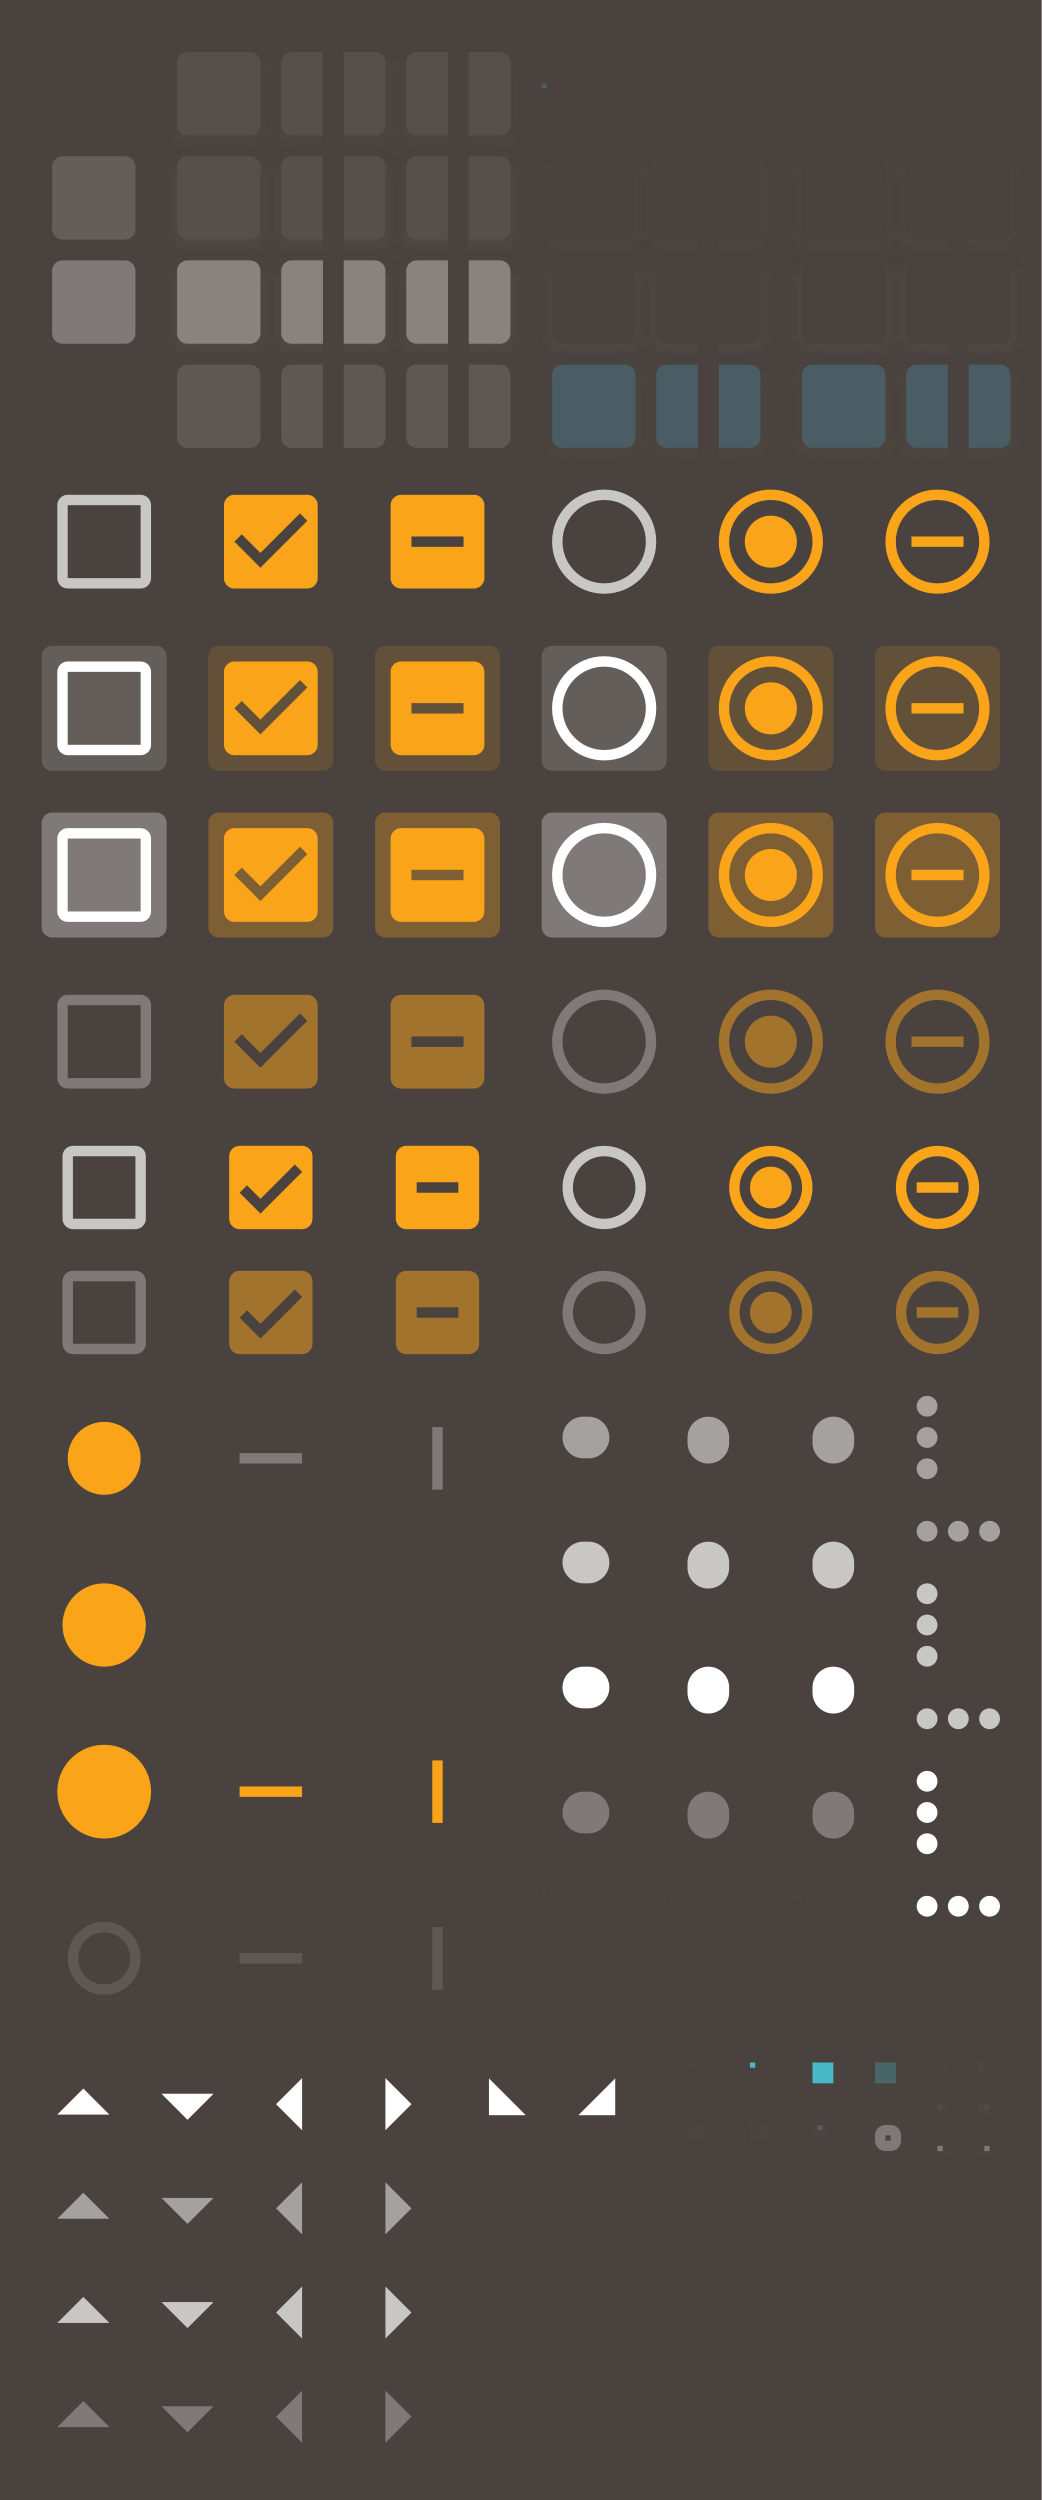
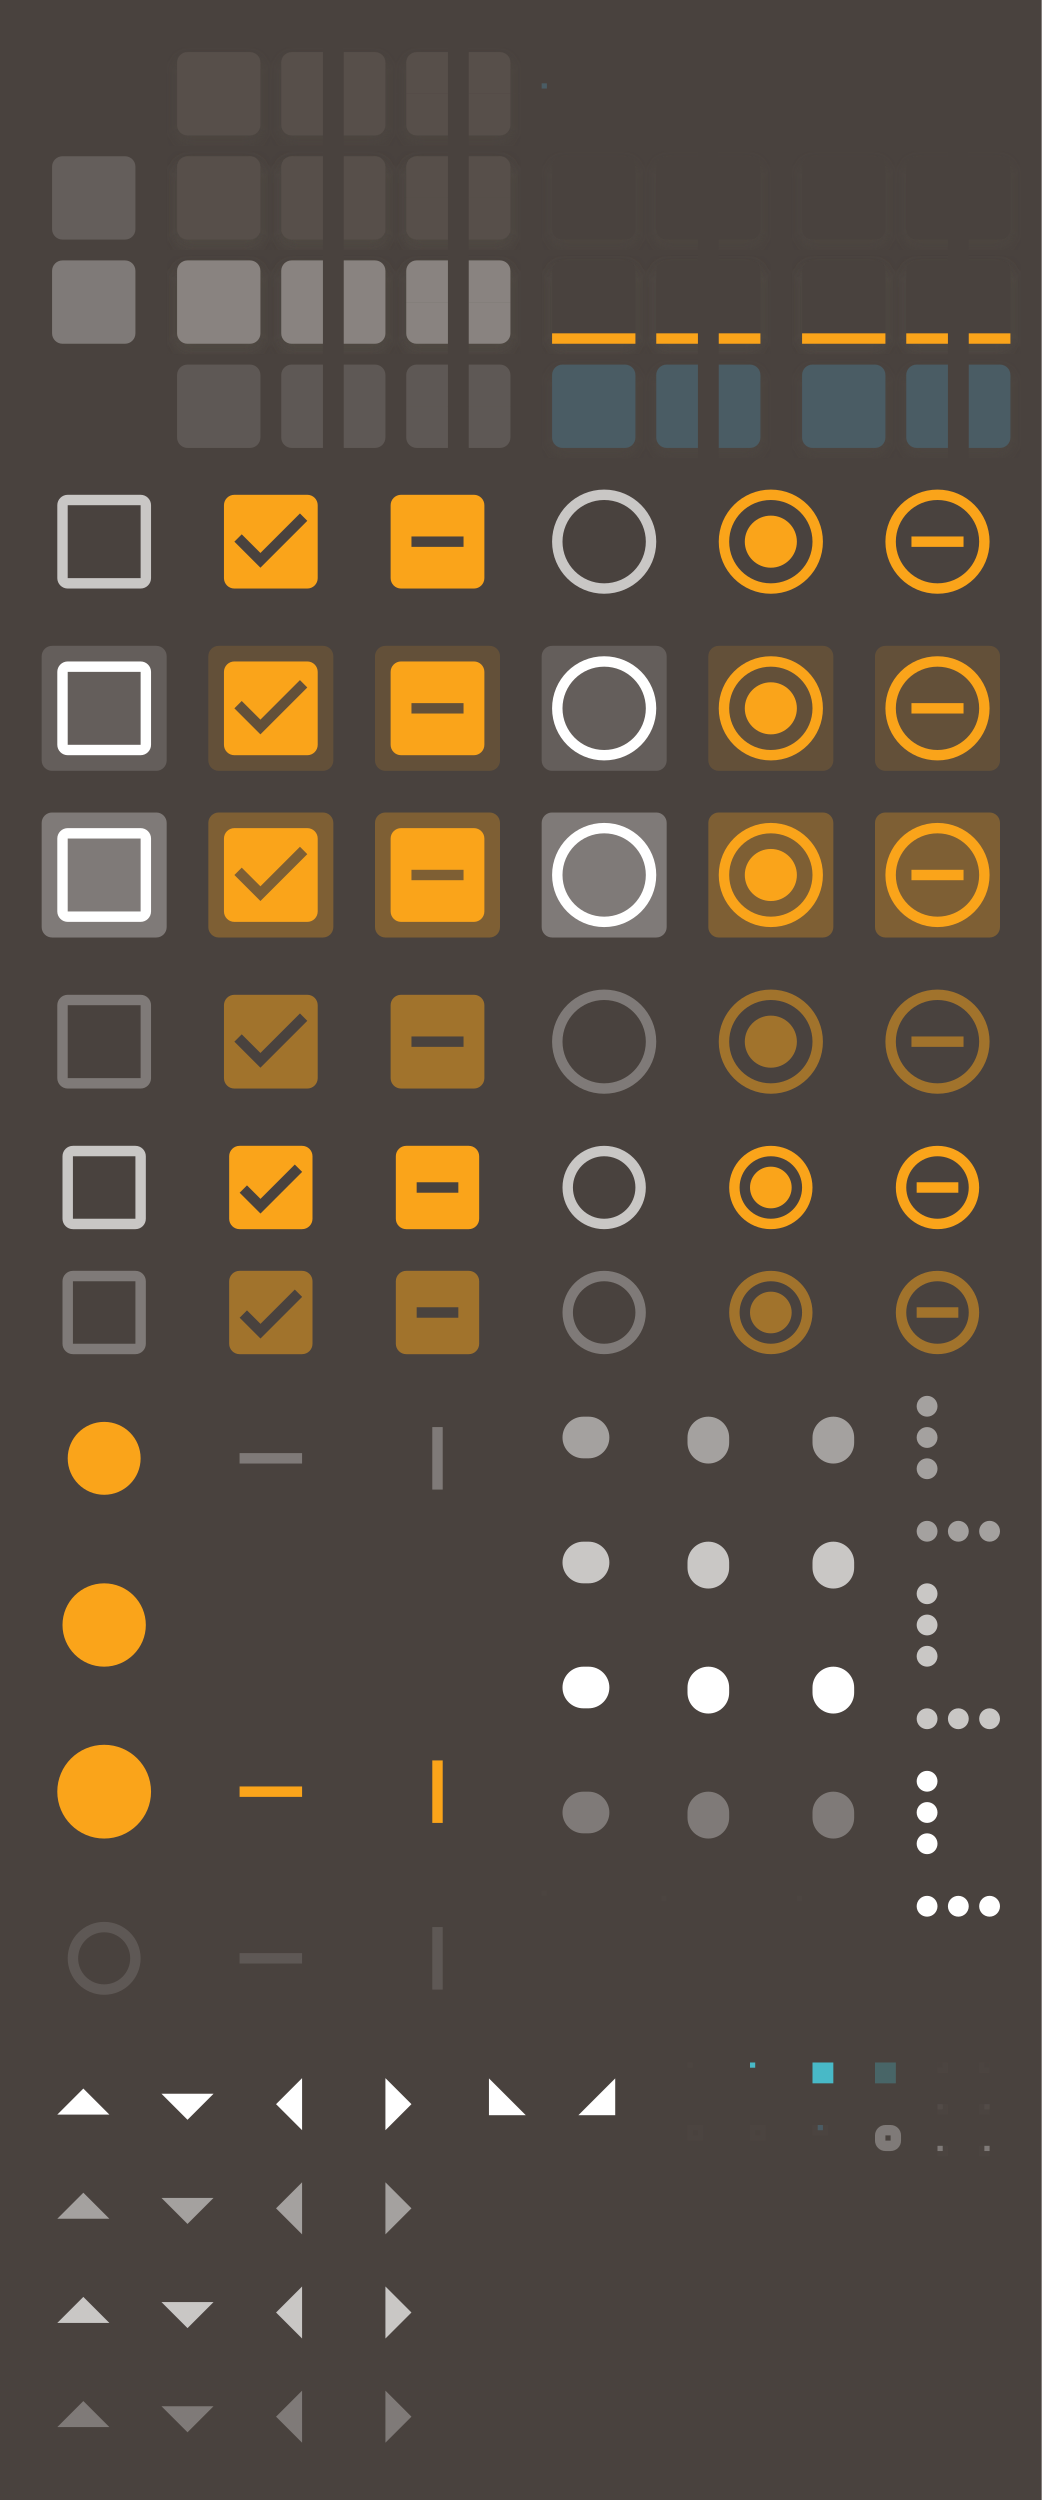
- <svg xmlns="http://www.w3.org/2000/svg" xmlns:xlink="http://www.w3.org/1999/xlink" width="200" height="480" viewBox="0 0 200 480">
-   <rect width="200" height="480" fill="url(#color-bg)" />
-   <defs>
+ <svg xmlns="http://www.w3.org/2000/svg" xmlns:xlink="http://www.w3.org/1999/xlink" width="200" height="480" viewBox="0 0 200 480" version="1.1" id="svg571">
+   <rect width="200" height="480" fill="url(#color-bg)" id="rect6" />
+   <defs id="defs418">
    <filter id="1" color-interpolation-filters="sRGB" x="0" y="0" width="1" height="1">
-       <feFlood flood-color="#574f4a" flood-opacity="0.12" result="flood" />
-       <feComposite operator="in" in="flood" in2="SourceGraphic" result="composite1" />
-       <feGaussianBlur stdDeviation="1.5" in="composite1" result="blur" />
-       <feOffset dx="0" dy="1" result="offset" />
-       <feComposite in="SourceGraphic" in2="offset" result="fbSourceGraphic" />
-       <feFlood flood-color="#574f4a" flood-opacity="0.24" result="flood" />
-       <feComposite operator="in" in="flood" in2="fbSourceGraphic" result="composite1" />
-       <feGaussianBlur stdDeviation="1" in="composite1" result="blur" />
-       <feOffset dx="0" dy="1" result="offset" />
-       <feComposite in="fbSourceGraphic" in2="offset" result="composite2" />
+       <feFlood flood-color="#574f4a" flood-opacity="0.12" result="flood" id="feFlood8" />
+       <feComposite operator="in" in="flood" in2="SourceGraphic" result="composite1" id="feComposite10" />
+       <feGaussianBlur stdDeviation="1.5" in="composite1" result="blur" id="feGaussianBlur12" />
+       <feOffset dx="0" dy="1" result="offset" id="feOffset14" />
+       <feComposite in="SourceGraphic" in2="offset" result="fbSourceGraphic" id="feComposite16" />
+       <feFlood flood-color="#574f4a" flood-opacity="0.24" result="flood" id="feFlood18" />
+       <feComposite operator="in" in="flood" in2="fbSourceGraphic" result="composite1" id="feComposite20" />
+       <feGaussianBlur stdDeviation="1" in="composite1" result="blur" id="feGaussianBlur22" />
+       <feOffset dx="0" dy="1" result="offset" id="feOffset24" />
+       <feComposite in="fbSourceGraphic" in2="offset" result="composite2" id="feComposite26" />
    </filter>
    <linearGradient id="color-fg">
-       <stop stop-color="#FFFFFF" />
+       <stop stop-color="#FFFFFF" id="stop29" />
    </linearGradient>
    <linearGradient id="color-fg-insensitive">
-       <stop stop-color="#FFFFFF" stop-opacity="0.5" />
+       <stop stop-color="#FFFFFF" stop-opacity="0.5" id="stop32" />
    </linearGradient>
    <linearGradient id="color-fg-secondary">
-       <stop stop-color="#FFFFFF" stop-opacity="0.7" />
+       <stop stop-color="#FFFFFF" stop-opacity="0.7" id="stop35" />
    </linearGradient>
    <linearGradient id="color-fg-secondary-insensitive">
-       <stop stop-color="#FFFFFF" stop-opacity="0.3" />
+       <stop stop-color="#FFFFFF" stop-opacity="0.3" id="stop38" />
    </linearGradient>
    <linearGradient id="color-trough-insensitive">
-       <stop stop-color="#FFFFFF" stop-opacity="0.12" />
+       <stop stop-color="#FFFFFF" stop-opacity="0.12" id="stop41" />
    </linearGradient>
    <linearGradient id="color-primary">
-       <stop stop-color="#48b9c7" />
+       <stop stop-color="#48b9c7" id="stop44" />
    </linearGradient>
    <linearGradient id="color-accent">
-       <stop stop-color="#faa41a" />
+       <stop stop-color="#faa41a" id="stop47" />
    </linearGradient>
    <linearGradient id="color-accent-insensitive">
-       <stop stop-color="#faa41a" stop-opacity="0.5" />
+       <stop stop-color="#faa41a" stop-opacity="0.5" id="stop50" />
    </linearGradient>
    <linearGradient id="color-bg">
-       <stop stop-color="#49423e" />
+       <stop stop-color="#49423e" id="stop53" />
    </linearGradient>
    <linearGradient id="color-bg-lighter">
-       <stop stop-color="#574f4a" />
+       <stop stop-color="#574f4a" id="stop56" />
    </linearGradient>
    <linearGradient id="color-base">
-       <stop stop-color="#49423e" />
+       <stop stop-color="#49423e" id="stop59" />
    </linearGradient>
    <linearGradient id="color-base-alt">
-       <stop stop-color="#4a5c64" />
+       <stop stop-color="#4a5c64" id="stop62" />
    </linearGradient>
    <linearGradient id="color-border">
-       <stop stop-color="#574f4a" stop-opacity="0.2" />
+       <stop stop-color="#574f4a" stop-opacity="0.2" id="stop65" />
    </linearGradient>
    <rect id="1x1" width="1" height="1" />
    <rect id="2x2" width="2" height="2" />
    <rect id="4x4" width="4" height="4" />
    <rect id="16x16" width="16" height="16" opacity="0" />
    <rect id="17x17" width="17" height="17" opacity="0" />
    <rect id="24x24" width="24" height="24" opacity="0" />
    <clipPath id="left">
-       <rect width="10" height="20" />
+       <rect width="10" height="20" id="rect74" />
    </clipPath>
    <clipPath id="right">
-       <rect width="10" height="20" x="10" />
+       <rect width="10" height="20" x="10" id="rect77" />
    </clipPath>
    <clipPath id="left-top">
-       <rect width="10" height="10" />
+       <rect width="10" height="10" id="rect80" />
    </clipPath>
    <clipPath id="left-bottom">
-       <rect width="10" height="10" y="10" />
+       <rect width="10" height="10" y="10" id="rect83" />
    </clipPath>
    <clipPath id="right-top">
-       <rect width="10" height="10" x="10" />
+       <rect width="10" height="10" x="10" id="rect86" />
    </clipPath>
    <clipPath id="right-bottom">
-       <rect width="10" height="10" x="10" y="10" />
+       <rect width="10" height="10" x="10" y="10" id="rect89" />
    </clipPath>
    <g id="base-box">
-       <rect width="20" height="20" opacity="0" />
-       <rect x="2" y="2" width="16" height="16" rx="2" ry="2" />
+       <rect width="20" height="20" opacity="0" id="rect92" />
+       <rect x="2" y="2" width="16" height="16" rx="2" ry="2" id="rect94" />
    </g>
    <use xlink:href="#base-box" id="base-flat-button" fill="url(#color-fg)" opacity="0" />
    <use xlink:href="#base-box" id="base-flat-button-hover" fill="url(#color-fg)" opacity="0.15" />
    <use xlink:href="#base-box" id="base-flat-button-active" fill="url(#color-fg)" opacity="0.3" />
    <use xlink:href="#base-box" id="base-flat-button-insensitive" fill="url(#color-fg)" opacity="0" />
    <use xlink:href="#base-box" id="base-button" fill="url(#color-bg-lighter)" filter="url(#1)" />
    <use xlink:href="#base-button" id="base-button-hover" filter="url(#1)" />
    <g id="base-button-active">
-       <use xlink:href="#base-button-hover" />
-       <use xlink:href="#base-flat-button-active" />
+       <use xlink:href="#base-button-hover" id="use103" />
+       <use xlink:href="#base-flat-button-active" id="use105" />
    </g>
    <use xlink:href="#base-box" id="base-button-insensitive" fill="url(#color-trough-insensitive)" />
    <use xlink:href="#1x1" id="base-entry-background" fill="url(#color-base)" />
    <use xlink:href="#1x1" id="base-entry-background-insensitive" fill="url(#color-base-alt)" />
    <use xlink:href="#base-box" id="base-entry-box" fill="url(#color-base)" filter="url(#1)" />
    <use xlink:href="#base-entry-box" id="base-entry-box-active" filter="url(#1)" />
    <use xlink:href="#base-box" id="base-entry-box-insensitive" fill="url(#color-base-alt)" filter="url(#1)" />
    <rect id="background-fill" width="20" height="20" />
    <g id="base-entry">
-       <use xlink:href="#background-fill" />
-       <use xlink:href="#base-entry-box" />
+       <use xlink:href="#background-fill" id="use115" />
+       <use xlink:href="#base-entry-box" id="use117" />
    </g>
    <g id="base-entry-active">
-       <use xlink:href="#background-fill" />
-       <use xlink:href="#base-entry-box-active" />
+       <use xlink:href="#background-fill" id="use120" />
+       <use xlink:href="#base-entry-box-active" id="use122" />
    </g>
    <g id="base-entry-insensitive">
-       <use xlink:href="#background-fill" />
-       <use xlink:href="#base-entry-box-insensitive" />
+       <use xlink:href="#background-fill" id="use125" />
+       <use xlink:href="#base-entry-box-insensitive" id="use127" />
    </g>
    <use clip-path="url(#left)" xlink:href="#base-button" id="base-combo-rtl-button" />
    <use clip-path="url(#left)" xlink:href="#base-button-hover" id="base-combo-rtl-button-hover" />
    <use clip-path="url(#left)" xlink:href="#base-button-active" id="base-combo-rtl-button-active" />
    <use clip-path="url(#left)" xlink:href="#base-button-insensitive" id="base-combo-rtl-button-insensitive" />
    <use clip-path="url(#right)" xlink:href="#base-button" id="base-combo-ltr-button" />
    <use clip-path="url(#right)" xlink:href="#base-button-hover" id="base-combo-ltr-button-hover" />
    <use clip-path="url(#right)" xlink:href="#base-button-active" id="base-combo-ltr-button-active" />
    <use clip-path="url(#right)" xlink:href="#base-button-insensitive" id="base-combo-ltr-button-insensitive" />
    <use clip-path="url(#left-top)" xlink:href="#base-button" id="base-spin-rtl-up" />
    <use clip-path="url(#left-top)" xlink:href="#base-button-hover" id="base-spin-rtl-up-hover" />
    <use clip-path="url(#left-top)" xlink:href="#base-button-active" id="base-spin-rtl-up-active" />
    <use clip-path="url(#left-top)" xlink:href="#base-button-insensitive" id="base-spin-rtl-up-insensitive" />
    <use clip-path="url(#left-bottom)" xlink:href="#base-button" id="base-spin-rtl-down" />
    <use clip-path="url(#left-bottom)" xlink:href="#base-button-hover" id="base-spin-rtl-down-hover" />
    <use clip-path="url(#left-bottom)" xlink:href="#base-button-active" id="base-spin-rtl-down-active" />
    <use clip-path="url(#left-bottom)" xlink:href="#base-button-insensitive" id="base-spin-rtl-down-insensitive" />
    <use clip-path="url(#right-top)" xlink:href="#base-button" id="base-spin-ltr-up" />
    <use clip-path="url(#right-top)" xlink:href="#base-button-hover" id="base-spin-ltr-up-hover" />
    <use clip-path="url(#right-top)" xlink:href="#base-button-active" id="base-spin-ltr-up-active" />
    <use clip-path="url(#right-top)" xlink:href="#base-button-insensitive" id="base-spin-ltr-up-insensitive" />
    <use clip-path="url(#right-bottom)" xlink:href="#base-button" id="base-spin-ltr-down" />
    <use clip-path="url(#right-bottom)" xlink:href="#base-button-hover" id="base-spin-ltr-down-hover" />
    <use clip-path="url(#right-bottom)" xlink:href="#base-button-active" id="base-spin-ltr-down-active" />
    <use clip-path="url(#right-bottom)" xlink:href="#base-button-insensitive" id="base-spin-ltr-down-insensitive" />
    <use clip-path="url(#left)" xlink:href="#base-entry" id="base-combo-ltr-entry" />
    <use clip-path="url(#left)" xlink:href="#base-entry-active" id="base-combo-ltr-entry-active" />
    <use clip-path="url(#left)" xlink:href="#base-entry-insensitive" id="base-combo-ltr-entry-insensitive" />
    <use clip-path="url(#right)" xlink:href="#base-entry" id="base-combo-rtl-entry" />
    <use clip-path="url(#right)" xlink:href="#base-entry-active" id="base-combo-rtl-entry-active" />
    <use clip-path="url(#right)" xlink:href="#base-entry-insensitive" id="base-combo-rtl-entry-insensitive" />
    <path id="checkbox-unchecked-path" d="M19 5v14H5V5h14m0-2H5c-1.1 0-2 .9-2 2v14c0 1.1.9 2 2 2h14c1.1 0 2-.9 2-2V5c0-1.1-.9-2-2-2z" />
    <path id="checkbox-checked-path" d="M19 3H5c-1.11 0-2 .9-2 2v14c0 1.1.89 2 2 2h14c1.11 0 2-.9 2-2V5c0-1.1-.89-2-2-2zm-9 14l-5-5 1.41-1.41L10 14.17l7.59-7.59L19 8l-9 9z" />
    <path id="checkbox-mixed-path" d="M19 3H5c-1.1 0-2 .9-2 2v14c0 1.1.9 2 2 2h14c1.1 0 2-.9 2-2V5c0-1.1-.9-2-2-2zm-2 10H7v-2h10v2z" />
    <path id="radio-unchecked-path" d="M12 2C6.48 2 2 6.48 2 12s4.48 10 10 10 10-4.48 10-10S17.52 2 12 2zm0 18c-4.42 0-8-3.58-8-8s3.58-8 8-8 8 3.58 8 8-3.58 8-8 8z" />
    <path id="radio-checked-path" d="M12 7c-2.76 0-5 2.24-5 5s2.24 5 5 5 5-2.24 5-5-2.24-5-5-5zm0-5C6.48 2 2 6.48 2 12s4.48 10 10 10 10-4.48 10-10S17.52 2 12 2zm0 18c-4.42 0-8-3.58-8-8s3.58-8 8-8 8 3.58 8 8-3.58 8-8 8z" />
    <path id="radio-mixed-path" d="m12 2c-5.52 0-10 4.48-10 10s4.48 10 10 10 10-4.48 10-10-4.48-10-10-10zm0 2c4.42 0 8 3.58 8 8s-3.58 8-8 8-8-3.58-8-8 3.58-8 8-8zm-5 7v2h10v-2h-10z" />
    <path id="menu-checkbox-unchecked-path" d="m2 0a2 2 0 0 0 -2 2v12a2 2 0 0 0 2 2h12a2 2 0 0 0 2 -2v-12a2 2 0 0 0 -2 -2h-12zm0 2h12v12h-12v-12z" />
    <path id="menu-checkbox-checked-path" d="m2 0a2 2 0 0 0 -2 2v12a2 2 0 0 0 2 2h12a2 2 0 0 0 2 -2v-12a2 2 0 0 0 -2 -2h-12zm10.6 3.59l1.41 1.41-8 8-4-4 1.41-1.41 2.59 2.59 6.59-6.59z" />
    <path id="menu-checkbox-mixed-path" d="m2 0a2 2 0 0 0 -2 2v12a2 2 0 0 0 2 2h12a2 2 0 0 0 2 -2v-12a2 2 0 0 0 -2 -2h-12zm2 7h8v2h-8v-2z" />
    <path id="menu-radio-unchecked-path" d="m8 0a8 8 0 0 0 -8 8 8 8 0 0 0 8 8 8 8 0 0 0 8 -8 8 8 0 0 0 -8 -8zm0 2a6 6 0 0 1 6 6 6 6 0 0 1 -6 6 6 6 0 0 1 -6 -6 6 6 0 0 1 6 -6z" />
    <path id="menu-radio-checked-path" d="m8 0a8 8 0 0 0 -8 8 8 8 0 0 0 8 8 8 8 0 0 0 8 -8 8 8 0 0 0 -8 -8zm0 2a6 6 0 0 1 6 6 6 6 0 0 1 -6 6 6 6 0 0 1 -6 -6 6 6 0 0 1 6 -6zm0 2a4 4 0 0 0 -4 4 4 4 0 0 0 4 4 4 4 0 0 0 4 -4 4 4 0 0 0 -4 -4z" />
    <path id="menu-radio-mixed-path" d="m8 0a8 8 0 0 0 -8 8 8 8 0 0 0 8 8 8 8 0 0 0 8 -8 8 8 0 0 0 -8 -8zm0 2a6 6 0 0 1 6 6 6 6 0 0 1 -6 6 6 6 0 0 1 -6 -6 6 6 0 0 1 6 -6zm-4 5v2h8v-2h-8z" />
    <rect id="button-fill" width="24" height="24" rx="2" ry="2" />
    <g id="base-checkbox-unchecked">
-       <use xlink:href="#button-fill" opacity="0" />
-       <use xlink:href="#checkbox-unchecked-path" />
+       <use xlink:href="#button-fill" opacity="0" id="use173" />
+       <use xlink:href="#checkbox-unchecked-path" id="use175" />
    </g>
    <g id="base-checkbox-unchecked-hover">
-       <use xlink:href="#button-fill" opacity="0.15" />
-       <use xlink:href="#checkbox-unchecked-path" />
+       <use xlink:href="#button-fill" opacity="0.15" id="use178" />
+       <use xlink:href="#checkbox-unchecked-path" id="use180" />
    </g>
    <g id="base-checkbox-unchecked-active">
-       <use xlink:href="#button-fill" opacity="0.3" />
-       <use xlink:href="#checkbox-unchecked-path" />
+       <use xlink:href="#button-fill" opacity="0.3" id="use183" />
+       <use xlink:href="#checkbox-unchecked-path" id="use185" />
    </g>
    <g id="base-checkbox-checked">
-       <use xlink:href="#button-fill" opacity="0" />
-       <use xlink:href="#checkbox-checked-path" />
+       <use xlink:href="#button-fill" opacity="0" id="use188" />
+       <use xlink:href="#checkbox-checked-path" id="use190" />
    </g>
    <g id="base-checkbox-checked-hover">
-       <use xlink:href="#button-fill" opacity="0.15" />
-       <use xlink:href="#checkbox-checked-path" />
+       <use xlink:href="#button-fill" opacity="0.15" id="use193" />
+       <use xlink:href="#checkbox-checked-path" id="use195" />
    </g>
    <g id="base-checkbox-checked-active">
-       <use xlink:href="#button-fill" opacity="0.3" />
-       <use xlink:href="#checkbox-checked-path" />
+       <use xlink:href="#button-fill" opacity="0.3" id="use198" />
+       <use xlink:href="#checkbox-checked-path" id="use200" />
    </g>
    <g id="base-checkbox-mixed">
-       <use xlink:href="#button-fill" opacity="0" />
-       <use xlink:href="#checkbox-mixed-path" />
+       <use xlink:href="#button-fill" opacity="0" id="use203" />
+       <use xlink:href="#checkbox-mixed-path" id="use205" />
    </g>
    <g id="base-checkbox-mixed-hover">
-       <use xlink:href="#button-fill" opacity="0.15" />
-       <use xlink:href="#checkbox-mixed-path" />
+       <use xlink:href="#button-fill" opacity="0.15" id="use208" />
+       <use xlink:href="#checkbox-mixed-path" id="use210" />
    </g>
    <g id="base-checkbox-mixed-active">
-       <use xlink:href="#button-fill" opacity="0.3" />
-       <use xlink:href="#checkbox-mixed-path" />
+       <use xlink:href="#button-fill" opacity="0.3" id="use213" />
+       <use xlink:href="#checkbox-mixed-path" id="use215" />
    </g>
    <g id="base-radio-unchecked">
-       <use xlink:href="#button-fill" opacity="0" />
-       <use xlink:href="#radio-unchecked-path" />
+       <use xlink:href="#button-fill" opacity="0" id="use218" />
+       <use xlink:href="#radio-unchecked-path" id="use220" />
    </g>
    <g id="base-radio-unchecked-hover">
-       <use xlink:href="#button-fill" opacity="0.15" />
-       <use xlink:href="#radio-unchecked-path" />
+       <use xlink:href="#button-fill" opacity="0.15" id="use223" />
+       <use xlink:href="#radio-unchecked-path" id="use225" />
    </g>
    <g id="base-radio-unchecked-active">
-       <use xlink:href="#button-fill" opacity="0.3" />
-       <use xlink:href="#radio-unchecked-path" />
+       <use xlink:href="#button-fill" opacity="0.3" id="use228" />
+       <use xlink:href="#radio-unchecked-path" id="use230" />
    </g>
    <g id="base-radio-checked">
-       <use xlink:href="#button-fill" opacity="0" />
-       <use xlink:href="#radio-checked-path" />
+       <use xlink:href="#button-fill" opacity="0" id="use233" />
+       <use xlink:href="#radio-checked-path" id="use235" />
    </g>
    <g id="base-radio-checked-hover">
-       <use xlink:href="#button-fill" opacity="0.15" />
-       <use xlink:href="#radio-checked-path" />
+       <use xlink:href="#button-fill" opacity="0.15" id="use238" />
+       <use xlink:href="#radio-checked-path" id="use240" />
    </g>
    <g id="base-radio-checked-active">
-       <use xlink:href="#button-fill" opacity="0.3" />
-       <use xlink:href="#radio-checked-path" />
+       <use xlink:href="#button-fill" opacity="0.3" id="use243" />
+       <use xlink:href="#radio-checked-path" id="use245" />
    </g>
    <g id="base-radio-mixed">
-       <use xlink:href="#button-fill" opacity="0" />
-       <use xlink:href="#radio-mixed-path" />
+       <use xlink:href="#button-fill" opacity="0" id="use248" />
+       <use xlink:href="#radio-mixed-path" id="use250" />
    </g>
    <g id="base-radio-mixed-hover">
-       <use xlink:href="#button-fill" opacity="0.15" />
-       <use xlink:href="#radio-mixed-path" />
+       <use xlink:href="#button-fill" opacity="0.15" id="use253" />
+       <use xlink:href="#radio-mixed-path" id="use255" />
    </g>
    <g id="base-radio-mixed-active">
-       <use xlink:href="#button-fill" opacity="0.3" />
-       <use xlink:href="#radio-mixed-path" />
+       <use xlink:href="#button-fill" opacity="0.3" id="use258" />
+       <use xlink:href="#radio-mixed-path" id="use260" />
    </g>
    <g id="base-menu-checkbox-unchecked">
-       <use xlink:href="#16x16" />
-       <use xlink:href="#menu-checkbox-unchecked-path" />
+       <use xlink:href="#16x16" id="use263" />
+       <use xlink:href="#menu-checkbox-unchecked-path" id="use265" />
    </g>
    <g id="base-menu-checkbox-checked">
-       <use xlink:href="#16x16" />
-       <use xlink:href="#menu-checkbox-checked-path" />
+       <use xlink:href="#16x16" id="use268" />
+       <use xlink:href="#menu-checkbox-checked-path" id="use270" />
    </g>
    <g id="base-menu-checkbox-mixed">
-       <use xlink:href="#16x16" />
-       <use xlink:href="#menu-checkbox-mixed-path" />
+       <use xlink:href="#16x16" id="use273" />
+       <use xlink:href="#menu-checkbox-mixed-path" id="use275" />
    </g>
    <g id="base-menu-radio-unchecked">
-       <use xlink:href="#16x16" />
-       <use xlink:href="#menu-radio-unchecked-path" />
+       <use xlink:href="#16x16" id="use278" />
+       <use xlink:href="#menu-radio-unchecked-path" id="use280" />
    </g>
    <g id="base-menu-radio-checked">
-       <use xlink:href="#16x16" />
-       <use xlink:href="#menu-radio-checked-path" />
+       <use xlink:href="#16x16" id="use283" />
+       <use xlink:href="#menu-radio-checked-path" id="use285" />
    </g>
    <g id="base-menu-radio-mixed">
-       <use xlink:href="#16x16" />
-       <use xlink:href="#menu-radio-mixed-path" />
+       <use xlink:href="#16x16" id="use288" />
+       <use xlink:href="#menu-radio-mixed-path" id="use290" />
    </g>
    <g id="base-scale-slider">
-       <use xlink:href="#24x24" />
-       <circle cx="12" cy="12" r="7" fill="url(#color-accent)" />
+       <use xlink:href="#24x24" id="use293" />
+       <circle cx="12" cy="12" r="7" fill="url(#color-accent)" id="circle295" />
    </g>
    <g id="base-scale-slider-hover">
-       <use xlink:href="#24x24" />
-       <circle cx="12" cy="12" r="8" fill="url(#color-accent)" />
+       <use xlink:href="#24x24" id="use298" />
+       <circle cx="12" cy="12" r="8" fill="url(#color-accent)" id="circle300" />
    </g>
    <g id="base-scale-slider-active">
-       <use xlink:href="#24x24" />
-       <circle cx="12" cy="12" r="9" fill="url(#color-accent)" />
+       <use xlink:href="#24x24" id="use303" />
+       <circle cx="12" cy="12" r="9" fill="url(#color-accent)" id="circle305" />
    </g>
    <g id="base-scale-slider-insensitive">
-       <use xlink:href="#24x24" />
-       <circle cx="12" cy="12" r="7" fill="url(#color-bg)" />
-       <circle cx="12" cy="12" r="6" fill="none" stroke="url(#color-trough-insensitive)" stroke-width="2" />
+       <use xlink:href="#24x24" id="use308" />
+       <circle cx="12" cy="12" r="7" fill="url(#color-bg)" id="circle310" />
+       <circle cx="12" cy="12" r="6" fill="none" stroke="url(#color-trough-insensitive)" stroke-width="2" id="circle312" />
    </g>
    <g id="base-scale-horz-trough">
-       <use xlink:href="#24x24" />
-       <rect width="12" height="2" x="6" y="11" />
+       <use xlink:href="#24x24" id="use315" />
+       <rect width="12" height="2" x="6" y="11" id="rect317" />
    </g>
    <g id="base-scale-vert-trough">
-       <use xlink:href="#24x24" />
-       <rect width="2" height="12" x="11" y="6" />
+       <use xlink:href="#24x24" id="use320" />
+       <rect width="2" height="12" x="11" y="6" id="rect322" />
    </g>
    <g id="base-scrollbar-horz-slider">
-       <use xlink:href="#17x17" y="-1" />
-       <rect width="9" height="8" x="4" y="4" ry="4" />
+       <use xlink:href="#17x17" y="-1" id="use325" />
+       <rect width="9" height="8" x="4" y="4" ry="4" id="rect327" />
    </g>
    <g id="base-scrollbar-horz-trough">
-       <use xlink:href="#base-border" y="-1" />
-       <use xlink:href="#base-entry-background" />
+       <use xlink:href="#base-border" y="-1" id="use330" />
+       <use xlink:href="#base-entry-background" id="use332" />
    </g>
    <use xlink:href="#base-scrollbar-horz-slider" id="base-scrollbar-vert-ltr-slider" transform="rotate(-90 8.5 8.5)" />
    <use xlink:href="#base-scrollbar-horz-trough" id="base-scrollbar-vert-ltr-trough" transform="rotate(-90 0.5 0.5)" />
    <use xlink:href="#base-scrollbar-horz-slider" id="base-scrollbar-vert-rtl-slider" transform="rotate(90 8 8)" />
    <use xlink:href="#base-scrollbar-horz-trough" id="base-scrollbar-vert-rtl-trough" transform="rotate(90 0.5 0.5)" />
    <g id="base-handle-horz">
-       <circle cx="2" cy="2" r="2" />
-       <circle cx="8" cy="2" r="2" />
-       <circle cx="14" cy="2" r="2" />
+       <circle cx="2" cy="2" r="2" id="circle339" />
+       <circle cx="8" cy="2" r="2" id="circle341" />
+       <circle cx="14" cy="2" r="2" id="circle343" />
    </g>
    <use xlink:href="#base-handle-horz" id="base-handle-vert" transform="rotate(90 2 2)" />
    <path id="pan-path" d="M 13,6 8,11 3,6 Z" />
    <g id="base-pan-down">
-       <use xlink:href="#16x16" />
-       <use xlink:href="#pan-path" />
+       <use xlink:href="#16x16" id="use348" />
+       <use xlink:href="#pan-path" id="use350" />
    </g>
    <g id="base-pan-up">
-       <use xlink:href="#16x16" />
-       <use xlink:href="#pan-path" transform="rotate(180 8 8)" />
+       <use xlink:href="#16x16" id="use353" />
+       <use xlink:href="#pan-path" transform="rotate(180 8 8)" id="use355" />
    </g>
    <g id="base-pan-left">
-       <use xlink:href="#16x16" />
-       <use xlink:href="#pan-path" transform="rotate(90 8 8)" />
+       <use xlink:href="#16x16" id="use358" />
+       <use xlink:href="#pan-path" transform="rotate(90 8 8)" id="use360" />
    </g>
    <g id="base-pan-right">
-       <use xlink:href="#16x16" />
-       <use xlink:href="#pan-path" transform="rotate(-90 8 8)" />
+       <use xlink:href="#16x16" id="use363" />
+       <use xlink:href="#pan-path" transform="rotate(-90 8 8)" id="use365" />
    </g>
    <g id="base-pan-left-semi">
-       <use xlink:href="#16x16" />
-       <use xlink:href="#pan-path" transform="rotate(45 8 8)" />
+       <use xlink:href="#16x16" id="use368" />
+       <use xlink:href="#pan-path" transform="rotate(45 8 8)" id="use370" />
    </g>
    <g id="base-pan-right-semi">
-       <use xlink:href="#16x16" />
-       <use xlink:href="#pan-path" transform="rotate(-45 8 8)" />
+       <use xlink:href="#16x16" id="use373" />
+       <use xlink:href="#pan-path" transform="rotate(-45 8 8)" id="use375" />
    </g>
    <use xlink:href="#1x1" id="base-border" fill="url(#color-border)" />
    <use xlink:href="#1x1" id="base-tab" fill="url(#color-primary)" />
    <use xlink:href="#4x4" id="base-progressbar-progress" fill="url(#color-primary)" />
    <g id="base-progressbar-trough">
-       <use xlink:href="#4x4" fill="url(#color-bg)" />
-       <use xlink:href="#base-progressbar-progress" opacity="0.3" />
+       <use xlink:href="#4x4" fill="url(#color-bg)" id="use381" />
+       <use xlink:href="#base-progressbar-progress" opacity="0.3" id="use383" />
    </g>
    <rect id="base-frame" x="0.5" y="0.5" width="2" height="2" fill="none" stroke="url(#color-border)" stroke-width="1" />
    <g id="base-frame-notebook">
-       <rect width="3" height="3" fill="url(#color-border)" />
-       <use xlink:href="#1x1" x="1" y="1" fill="url(#color-base)" />
+       <rect width="3" height="3" fill="url(#color-border)" id="rect387" />
+       <use xlink:href="#1x1" x="1" y="1" fill="url(#color-base)" id="use389" />
    </g>
    <g id="base-frame-inline">
-       <rect width="3" height="2" fill="url(#color-border)" />
-       <use xlink:href="#1x1" x="1" fill="url(#color-base-alt)" />
+       <rect width="3" height="2" fill="url(#color-border)" id="rect392" />
+       <use xlink:href="#1x1" x="1" fill="url(#color-base-alt)" id="use394" />
    </g>
    <rect id="base-focus" x="1" y="1" width="3" height="3" rx="1" ry="1" fill="none" stroke="url(#color-fg)" stroke-width="2" opacity="0.3" />
    <g id="base-treeview-ltr-button">
-       <use xlink:href="#2x2" fill="url(#color-base)" />
-       <use xlink:href="#2x2" fill="url(#color-border)" />
-       <use xlink:href="#1x1" fill="url(#color-base)" />
+       <use xlink:href="#2x2" fill="url(#color-base)" id="use398" />
+       <use xlink:href="#2x2" fill="url(#color-border)" id="use400" />
+       <use xlink:href="#1x1" fill="url(#color-base)" id="use402" />
    </g>
    <g id="base-treeview-ltr-button-hover">
-       <use xlink:href="#base-treeview-ltr-button" />
-       <use xlink:href="#1x1" fill="url(#color-fg)" opacity="0.05" />
+       <use xlink:href="#base-treeview-ltr-button" id="use405" />
+       <use xlink:href="#1x1" fill="url(#color-fg)" opacity="0.05" id="use407" />
    </g>
    <g id="base-treeview-ltr-button-active">
-       <use xlink:href="#base-treeview-ltr-button" />
-       <use xlink:href="#1x1" fill="url(#color-fg)" opacity="0.3" />
+       <use xlink:href="#base-treeview-ltr-button" id="use410" />
+       <use xlink:href="#1x1" fill="url(#color-fg)" opacity="0.3" id="use412" />
    </g>
    <use xlink:href="#base-treeview-ltr-button" id="base-treeview-rtl-button" transform="scale(-1 1)" />
    <use xlink:href="#base-treeview-ltr-button-hover" id="base-treeview-rtl-button-hover" transform="scale(-1 1)" />
    <use xlink:href="#base-treeview-ltr-button-active" id="base-treeview-rtl-button-active" transform="scale(-1 1)" />
  </defs>
  <use x="8" y="8" xlink:href="#base-flat-button" id="flat-button" />
  <use x="8" y="28" xlink:href="#base-flat-button-hover" id="flat-button-hover" />
  <use x="8" y="48" xlink:href="#base-flat-button-active" id="flat-button-active" />
  <use x="8" y="68" xlink:href="#base-flat-button-insensitive" id="flat-button-insensitive" />
  <use x="32" y="8" xlink:href="#base-button" id="button" />
  <use x="32" y="28" xlink:href="#base-button-hover" id="button-hover" />
  <use x="32" y="48" xlink:href="#base-button-active" id="button-active" />
  <use x="32" y="68" xlink:href="#base-button-insensitive" id="button-insensitive" />
  <use x="52" y="8" xlink:href="#base-combo-rtl-button" id="combo-rtl-button" />
  <use x="52" y="28" xlink:href="#base-combo-rtl-button-hover" id="combo-rtl-button-hover" />
  <use x="52" y="48" xlink:href="#base-combo-rtl-button-active" id="combo-rtl-button-active" />
  <use x="52" y="68" xlink:href="#base-combo-rtl-button-insensitive" id="combo-rtl-button-insensitive" />
  <use x="56" y="8" xlink:href="#base-combo-ltr-button" id="combo-ltr-button" />
  <use x="56" y="28" xlink:href="#base-combo-ltr-button-hover" id="combo-ltr-button-hover" />
  <use x="56" y="48" xlink:href="#base-combo-ltr-button-active" id="combo-ltr-button-active" />
  <use x="56" y="68" xlink:href="#base-combo-ltr-button-insensitive" id="combo-ltr-button-insensitive" />
  <use x="76" y="8" xlink:href="#base-spin-rtl-up" id="spin-rtl-up" />
  <use x="76" y="28" xlink:href="#base-spin-rtl-up-hover" id="spin-rtl-up-hover" />
  <use x="76" y="48" xlink:href="#base-spin-rtl-up-active" id="spin-rtl-up-active" />
  <use x="76" y="68" xlink:href="#base-spin-rtl-up-insensitive" id="spin-rtl-up-insensitive" />
  <use x="76" y="8" xlink:href="#base-spin-rtl-down" id="spin-rtl-down" />
  <use x="76" y="28" xlink:href="#base-spin-rtl-down-hover" id="spin-rtl-down-hover" />
  <use x="76" y="48" xlink:href="#base-spin-rtl-down-active" id="spin-rtl-down-active" />
  <use x="76" y="68" xlink:href="#base-spin-rtl-down-insensitive" id="spin-rtl-down-insensitive" />
  <use x="80" y="8" xlink:href="#base-spin-ltr-up" id="spin-ltr-up" />
  <use x="80" y="28" xlink:href="#base-spin-ltr-up-hover" id="spin-ltr-up-hover" />
  <use x="80" y="48" xlink:href="#base-spin-ltr-up-active" id="spin-ltr-up-active" />
  <use x="80" y="68" xlink:href="#base-spin-ltr-up-insensitive" id="spin-ltr-up-insensitive" />
  <use x="80" y="8" xlink:href="#base-spin-ltr-down" id="spin-ltr-down" />
  <use x="80" y="28" xlink:href="#base-spin-ltr-down-hover" id="spin-ltr-down-hover" />
  <use x="80" y="48" xlink:href="#base-spin-ltr-down-active" id="spin-ltr-down-active" />
  <use x="80" y="68" xlink:href="#base-spin-ltr-down-insensitive" id="spin-ltr-down-insensitive" />
  <use x="104" y="8" xlink:href="#base-entry-background" id="entry-background" />
  <use x="104" y="16" xlink:href="#base-entry-background-insensitive" id="entry-background-insensitive" />
  <use x="104" y="28" xlink:href="#base-entry" fill="url(#color-bg)" id="entry" />
-   <use x="104" y="48" xlink:href="#base-entry-active" fill="url(#color-bg)" id="entry-active" />
  <use x="104" y="68" xlink:href="#base-entry-insensitive" fill="url(#color-bg)" id="entry-insensitive" />
  <use x="124" y="28" xlink:href="#base-combo-ltr-entry" fill="url(#color-bg)" id="combo-ltr-entry" />
-   <use x="124" y="48" xlink:href="#base-combo-ltr-entry-active" fill="url(#color-bg)" id="combo-ltr-entry-active" />
  <use x="124" y="68" xlink:href="#base-combo-ltr-entry-insensitive" fill="url(#color-bg)" id="combo-ltr-entry-insensitive" />
  <use x="128" y="28" xlink:href="#base-combo-rtl-entry" fill="url(#color-bg)" id="combo-rtl-entry" />
-   <use x="128" y="48" xlink:href="#base-combo-rtl-entry-active" fill="url(#color-bg)" id="combo-rtl-entry-active" />
  <use x="128" y="68" xlink:href="#base-combo-rtl-entry-insensitive" fill="url(#color-bg)" id="combo-rtl-entry-insensitive" />
  <use x="152" y="28" xlink:href="#base-entry" fill="url(#color-base)" id="notebook-entry" />
-   <use x="152" y="48" xlink:href="#base-entry-active" fill="url(#color-base)" id="notebook-entry-active" />
  <use x="152" y="68" xlink:href="#base-entry-insensitive" fill="url(#color-base)" id="notebook-entry-insensitive" />
  <use x="172" y="28" xlink:href="#base-combo-ltr-entry" fill="url(#color-base)" id="notebook-combo-ltr-entry" />
-   <use x="172" y="48" xlink:href="#base-combo-ltr-entry-active" fill="url(#color-base)" id="notebook-combo-ltr-entry-active" />
  <use x="172" y="68" xlink:href="#base-combo-ltr-entry-insensitive" fill="url(#color-base)" id="notebook-combo-ltr-entry-insensitive" />
  <use x="176" y="28" xlink:href="#base-combo-rtl-entry" fill="url(#color-base)" id="notebook-combo-rtl-entry" />
-   <use x="176" y="48" xlink:href="#base-combo-rtl-entry-active" fill="url(#color-base)" id="notebook-combo-rtl-entry-active" />
  <use x="176" y="68" xlink:href="#base-combo-rtl-entry-insensitive" fill="url(#color-base)" id="notebook-combo-rtl-entry-insensitive" />
  <use x="8" y="92" xlink:href="#base-checkbox-unchecked" fill="url(#color-fg-secondary)" id="checkbox-unchecked" />
  <use x="8" y="124" xlink:href="#base-checkbox-unchecked-hover" fill="url(#color-fg)" id="checkbox-unchecked-hover" />
  <use x="8" y="156" xlink:href="#base-checkbox-unchecked-active" fill="url(#color-fg)" id="checkbox-unchecked-active" />
  <use x="8" y="188" xlink:href="#base-checkbox-unchecked" fill="url(#color-fg-secondary-insensitive)" id="checkbox-unchecked-insensitive" />
  <use x="40" y="92" xlink:href="#base-checkbox-checked" fill="url(#color-accent)" id="checkbox-checked" />
  <use x="40" y="124" xlink:href="#base-checkbox-checked-hover" fill="url(#color-accent)" id="checkbox-checked-hover" />
  <use x="40" y="156" xlink:href="#base-checkbox-checked-active" fill="url(#color-accent)" id="checkbox-checked-active" />
  <use x="40" y="188" xlink:href="#base-checkbox-checked" fill="url(#color-accent-insensitive)" id="checkbox-checked-insensitive" />
  <use x="72" y="92" xlink:href="#base-checkbox-mixed" fill="url(#color-accent)" id="checkbox-mixed" />
  <use x="72" y="124" xlink:href="#base-checkbox-mixed-hover" fill="url(#color-accent)" id="checkbox-mixed-hover" />
  <use x="72" y="156" xlink:href="#base-checkbox-mixed-active" fill="url(#color-accent)" id="checkbox-mixed-active" />
  <use x="72" y="188" xlink:href="#base-checkbox-mixed" fill="url(#color-accent-insensitive)" id="checkbox-mixed-insensitive" />
  <use x="104" y="92" xlink:href="#base-radio-unchecked" fill="url(#color-fg-secondary)" id="radio-unchecked" />
  <use x="104" y="124" xlink:href="#base-radio-unchecked-hover" fill="url(#color-fg)" id="radio-unchecked-hover" />
  <use x="104" y="156" xlink:href="#base-radio-unchecked-active" fill="url(#color-fg)" id="radio-unchecked-active" />
  <use x="104" y="188" xlink:href="#base-radio-unchecked" fill="url(#color-fg-secondary-insensitive)" id="radio-unchecked-insensitive" />
  <use x="136" y="92" xlink:href="#base-radio-checked" fill="url(#color-accent)" id="radio-checked" />
  <use x="136" y="124" xlink:href="#base-radio-checked-hover" fill="url(#color-accent)" id="radio-checked-hover" />
  <use x="136" y="156" xlink:href="#base-radio-checked-active" fill="url(#color-accent)" id="radio-checked-active" />
  <use x="136" y="188" xlink:href="#base-radio-checked" fill="url(#color-accent-insensitive)" id="radio-checked-insensitive" />
  <use x="168" y="92" xlink:href="#base-radio-mixed" fill="url(#color-accent)" id="radio-mixed" />
  <use x="168" y="124" xlink:href="#base-radio-mixed-hover" fill="url(#color-accent)" id="radio-mixed-hover" />
  <use x="168" y="156" xlink:href="#base-radio-mixed-active" fill="url(#color-accent)" id="radio-mixed-active" />
  <use x="168" y="188" xlink:href="#base-radio-mixed" fill="url(#color-accent-insensitive)" id="radio-mixed-insensitive" />
  <use x="12" y="220" xlink:href="#base-menu-checkbox-unchecked" fill="url(#color-fg-secondary)" id="menu-checkbox-unchecked" />
  <use x="12" y="244" xlink:href="#base-menu-checkbox-unchecked" fill="url(#color-fg-secondary-insensitive)" id="menu-checkbox-unchecked-insensitive" />
  <use x="44" y="220" xlink:href="#base-menu-checkbox-checked" fill="url(#color-accent)" id="menu-checkbox-checked" />
  <use x="44" y="244" xlink:href="#base-menu-checkbox-checked" fill="url(#color-accent-insensitive)" id="menu-checkbox-checked-insensitive" />
  <use x="76" y="220" xlink:href="#base-menu-checkbox-mixed" fill="url(#color-accent)" id="menu-checkbox-mixed" />
  <use x="76" y="244" xlink:href="#base-menu-checkbox-mixed" fill="url(#color-accent-insensitive)" id="menu-checkbox-mixed-insensitive" />
  <use x="108" y="220" xlink:href="#base-menu-radio-unchecked" fill="url(#color-fg-secondary)" id="menu-radio-unchecked" />
  <use x="108" y="244" xlink:href="#base-menu-radio-unchecked" fill="url(#color-fg-secondary-insensitive)" id="menu-radio-unchecked-insensitive" />
  <use x="140" y="220" xlink:href="#base-menu-radio-checked" fill="url(#color-accent)" id="menu-radio-checked" />
  <use x="140" y="244" xlink:href="#base-menu-radio-checked" fill="url(#color-accent-insensitive)" id="menu-radio-checked-insensitive" />
  <use x="172" y="220" xlink:href="#base-menu-radio-mixed" fill="url(#color-accent)" id="menu-radio-mixed" />
  <use x="172" y="244" xlink:href="#base-menu-radio-mixed" fill="url(#color-accent-insensitive)" id="menu-radio-mixed-insensitive" />
  <use x="8" y="268" xlink:href="#base-scale-slider" id="scale-slider" />
  <use x="8" y="300" xlink:href="#base-scale-slider-hover" id="scale-slider-hover" />
  <use x="8" y="332" xlink:href="#base-scale-slider-active" id="scale-slider-active" />
  <use x="8" y="364" xlink:href="#base-scale-slider-insensitive" id="scale-slider-insensitive" />
  <use x="40" y="268" xlink:href="#base-scale-horz-trough" fill="url(#color-fg-secondary-insensitive)" id="scale-horz-trough" />
  <use x="40" y="332" xlink:href="#base-scale-horz-trough" fill="url(#color-accent)" id="scale-horz-trough-active" />
  <use x="40" y="364" xlink:href="#base-scale-horz-trough" fill="url(#color-trough-insensitive)" id="scale-horz-trough-insensitive" />
  <use x="72" y="268" xlink:href="#base-scale-vert-trough" fill="url(#color-fg-secondary-insensitive)" id="scale-vert-trough" />
  <use x="72" y="332" xlink:href="#base-scale-vert-trough" fill="url(#color-accent)" id="scale-vert-trough-active" />
  <use x="72" y="364" xlink:href="#base-scale-vert-trough" fill="url(#color-trough-insensitive)" id="scale-vert-trough-insensitive" />
  <use x="104" y="268" xlink:href="#base-scrollbar-horz-slider" fill="url(#color-fg-insensitive)" id="scrollbar-horz-slider" />
  <use x="104" y="292" xlink:href="#base-scrollbar-horz-slider" fill="url(#color-fg-secondary)" id="scrollbar-horz-slider-hover" />
  <use x="104" y="316" xlink:href="#base-scrollbar-horz-slider" fill="url(#color-fg)" id="scrollbar-horz-slider-active" />
  <use x="104" y="340" xlink:href="#base-scrollbar-horz-slider" fill="url(#color-fg-secondary-insensitive)" id="scrollbar-horz-slider-insensitive" />
  <use x="104" y="364" xlink:href="#base-scrollbar-horz-trough" id="scrollbar-horz-trough" />
  <use x="128" y="268" xlink:href="#base-scrollbar-vert-ltr-slider" fill="url(#color-fg-insensitive)" id="scrollbar-vert-ltr-slider" />
  <use x="128" y="292" xlink:href="#base-scrollbar-vert-ltr-slider" fill="url(#color-fg-secondary)" id="scrollbar-vert-ltr-slider-hover" />
  <use x="128" y="316" xlink:href="#base-scrollbar-vert-ltr-slider" fill="url(#color-fg)" id="scrollbar-vert-ltr-slider-active" />
  <use x="128" y="340" xlink:href="#base-scrollbar-vert-ltr-slider" fill="url(#color-fg-secondary-insensitive)" id="scrollbar-vert-ltr-slider-insensitive" />
  <use x="128" y="364" xlink:href="#base-scrollbar-vert-ltr-trough" id="scrollbar-vert-ltr-trough" />
  <use x="152" y="268" xlink:href="#base-scrollbar-vert-rtl-slider" fill="url(#color-fg-insensitive)" id="scrollbar-vert-rtl-slider" />
  <use x="152" y="292" xlink:href="#base-scrollbar-vert-rtl-slider" fill="url(#color-fg-secondary)" id="scrollbar-vert-rtl-slider-hover" />
  <use x="152" y="316" xlink:href="#base-scrollbar-vert-rtl-slider" fill="url(#color-fg)" id="scrollbar-vert-rtl-slider-active" />
  <use x="152" y="340" xlink:href="#base-scrollbar-vert-rtl-slider" fill="url(#color-fg-secondary-insensitive)" id="scrollbar-vert-rtl-slider-insensitive" />
  <use x="152" y="364" xlink:href="#base-scrollbar-vert-rtl-trough" id="scrollbar-vert-rtl-trough" />
  <use x="176" y="292" xlink:href="#base-handle-horz" fill="url(#color-fg-insensitive)" id="handle-horz" />
  <use x="176" y="328" xlink:href="#base-handle-horz" fill="url(#color-fg-secondary)" id="handle-horz-hover" />
  <use x="176" y="364" xlink:href="#base-handle-horz" fill="url(#color-fg)" id="handle-horz-active" />
  <use x="176" y="268" xlink:href="#base-handle-vert" fill="url(#color-fg-insensitive)" id="handle-vert" />
  <use x="176" y="304" xlink:href="#base-handle-vert" fill="url(#color-fg-secondary)" id="handle-vert-hover" />
  <use x="176" y="340" xlink:href="#base-handle-vert" fill="url(#color-fg)" id="handle-vert-active" />
  <use x="8" y="396" xlink:href="#base-pan-up" fill="url(#color-fg)" id="pan-up" />
  <use x="8" y="416" xlink:href="#base-pan-up" fill="url(#color-fg-insensitive)" id="pan-up-insensitive" />
  <use x="8" y="436" xlink:href="#base-pan-up" fill="url(#color-fg-secondary)" id="pan-up-alt" />
  <use x="8" y="456" xlink:href="#base-pan-up" fill="url(#color-fg-secondary-insensitive)" id="pan-up-alt-insensitive" />
  <use x="28" y="396" xlink:href="#base-pan-down" fill="url(#color-fg)" id="pan-down" />
  <use x="28" y="416" xlink:href="#base-pan-down" fill="url(#color-fg-insensitive)" id="pan-down-insensitive" />
  <use x="28" y="436" xlink:href="#base-pan-down" fill="url(#color-fg-secondary)" id="pan-down-alt" />
  <use x="28" y="456" xlink:href="#base-pan-down" fill="url(#color-fg-secondary-insensitive)" id="pan-down-alt-insensitive" />
  <use x="48" y="396" xlink:href="#base-pan-left" fill="url(#color-fg)" id="pan-left" />
  <use x="48" y="416" xlink:href="#base-pan-left" fill="url(#color-fg-insensitive)" id="pan-left-insensitive" />
  <use x="48" y="436" xlink:href="#base-pan-left" fill="url(#color-fg-secondary)" id="pan-left-alt" />
  <use x="48" y="456" xlink:href="#base-pan-left" fill="url(#color-fg-secondary-insensitive)" id="pan-left-alt-insensitive" />
  <use x="68" y="396" xlink:href="#base-pan-right" fill="url(#color-fg)" id="pan-right" />
  <use x="68" y="416" xlink:href="#base-pan-right" fill="url(#color-fg-insensitive)" id="pan-right-insensitive" />
  <use x="68" y="436" xlink:href="#base-pan-right" fill="url(#color-fg-secondary)" id="pan-right-alt" />
  <use x="68" y="456" xlink:href="#base-pan-right" fill="url(#color-fg-secondary-insensitive)" id="pan-right-alt-insensitive" />
  <use x="88" y="396" xlink:href="#base-pan-left-semi" fill="url(#color-fg)" id="pan-left-semi" />
  <use x="108" y="396" xlink:href="#base-pan-right-semi" fill="url(#color-fg)" id="pan-right-semi" />
  <use x="132" y="396" xlink:href="#base-border" id="border" />
  <use x="144" y="396" xlink:href="#base-tab" id="tab" />
  <use x="156" y="396" xlink:href="#base-progressbar-progress" id="progressbar-progress" />
  <use x="168" y="396" xlink:href="#base-progressbar-trough" id="progressbar-trough" />
  <use x="132" y="408" xlink:href="#base-frame" id="frame" />
  <use x="144" y="408" xlink:href="#base-frame-notebook" id="frame-notebook" />
  <use x="156" y="408" xlink:href="#base-frame-inline" id="frame-inline" />
  <use x="168" y="408" xlink:href="#base-focus" id="focus" />
  <use x="180" y="396" xlink:href="#base-treeview-ltr-button" id="treeview-ltr-button" />
  <use x="180" y="404" xlink:href="#base-treeview-ltr-button-hover" id="treeview-ltr-button-hover" />
  <use x="180" y="412" xlink:href="#base-treeview-ltr-button-active" id="treeview-ltr-button-active" />
  <use x="190" y="396" xlink:href="#base-treeview-rtl-button" id="treeview-rtl-button" />
  <use x="190" y="404" xlink:href="#base-treeview-rtl-button-hover" id="treeview-rtl-button-hover" />
  <use x="190" y="412" xlink:href="#base-treeview-rtl-button-active" id="treeview-rtl-button-active" />
+   <g id="entry-active">
+     <use id="entry-active-box" fill="url(#color-bg)" xlink:href="#base-entry-active" y="48" x="104" />
+     <rect rx="1.16851e-14" y="64" x="106" height="2" width="16" id="rect1380" style="fill:#faa41a;stroke-width:75.591;stroke-linecap:round;stroke-linejoin:round;fill-opacity:1" />
+   </g>
+   <g id="combo-ltr-entry-active">
+     <use id="combo-ltr-entry-active-box" fill="url(#color-bg)" xlink:href="#base-combo-ltr-entry-active" y="48" x="124" />
+     <rect rx="1.16851e-14" y="64" x="126" height="2" width="8" id="rect1382" style="fill:#faa41a;fill-opacity:1;stroke-width:75.591;stroke-linecap:round;stroke-linejoin:round" />
+   </g>
+   <g id="combo-rtl-entry-active">
+     <use id="combo-rtl-entry-active-box" fill="url(#color-bg)" xlink:href="#base-combo-rtl-entry-active" y="48" x="128" />
+     <rect rx="1.16851e-14" y="64" x="138" height="2" width="8" id="rect1384" style="fill:#faa41a;fill-opacity:1;stroke-width:75.591;stroke-linecap:round;stroke-linejoin:round" />
+   </g>
+   <g id="notebook-entry-active">
+     <use id="notebook-entry-active-box" fill="url(#color-base)" xlink:href="#base-entry-active" y="48" x="152" />
+     <rect rx="1.16851e-14" y="64" x="154" height="2" width="16" id="rect1386" style="fill:#faa41a;fill-opacity:1;stroke-width:75.591;stroke-linecap:round;stroke-linejoin:round" />
+   </g>
+   <g id="notebook-combo-ltr-entry-active">
+     <use id="notebook-combo-ltr-entry-active-box" fill="url(#color-base)" xlink:href="#base-combo-ltr-entry-active" y="48" x="172" />
+     <rect rx="1.16851e-14" y="64" x="174" height="2" width="8" id="rect1388" style="fill:#faa41a;fill-opacity:1;stroke-width:75.591;stroke-linecap:round;stroke-linejoin:round" />
+   </g>
+   <g id="notebook-combo-rtl-entry-active">
+     <use id="notebook-combo-rtl-entry-active-box" fill="url(#color-base)" xlink:href="#base-combo-rtl-entry-active" y="48" x="176" />
+     <rect rx="1.16851e-14" y="64" x="186" height="2" width="8" id="rect1390" style="fill:#faa41a;fill-opacity:1;stroke-width:75.591;stroke-linecap:round;stroke-linejoin:round" />
+   </g>
</svg>
